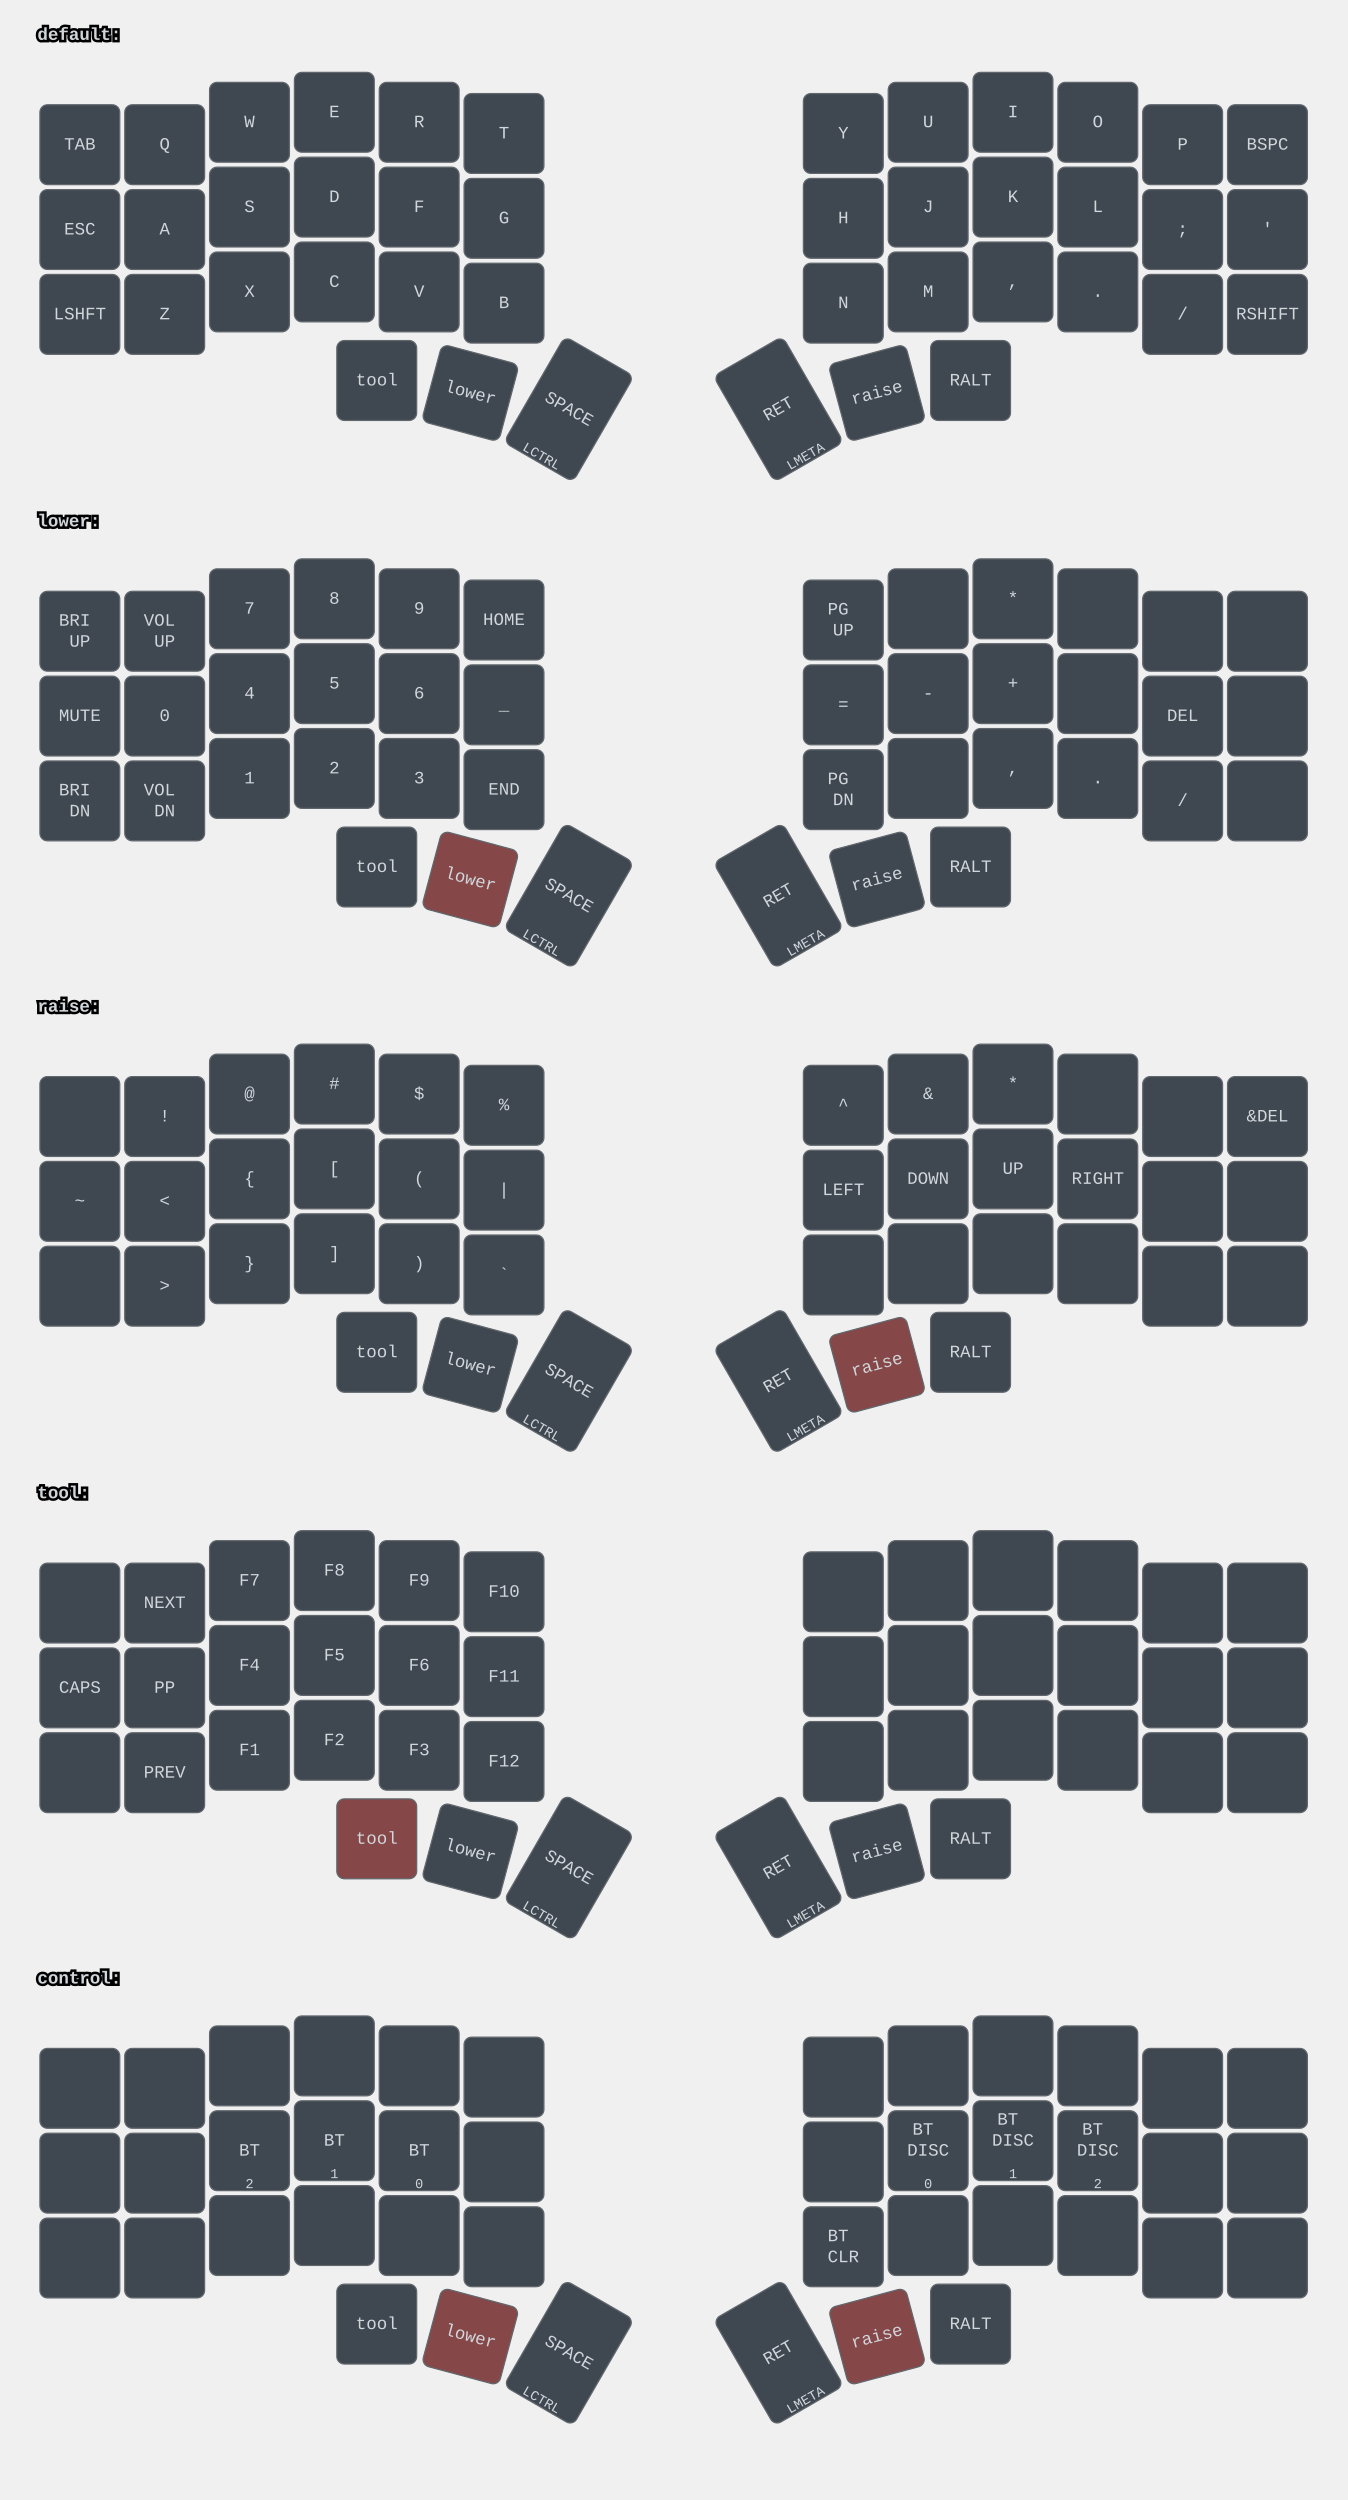
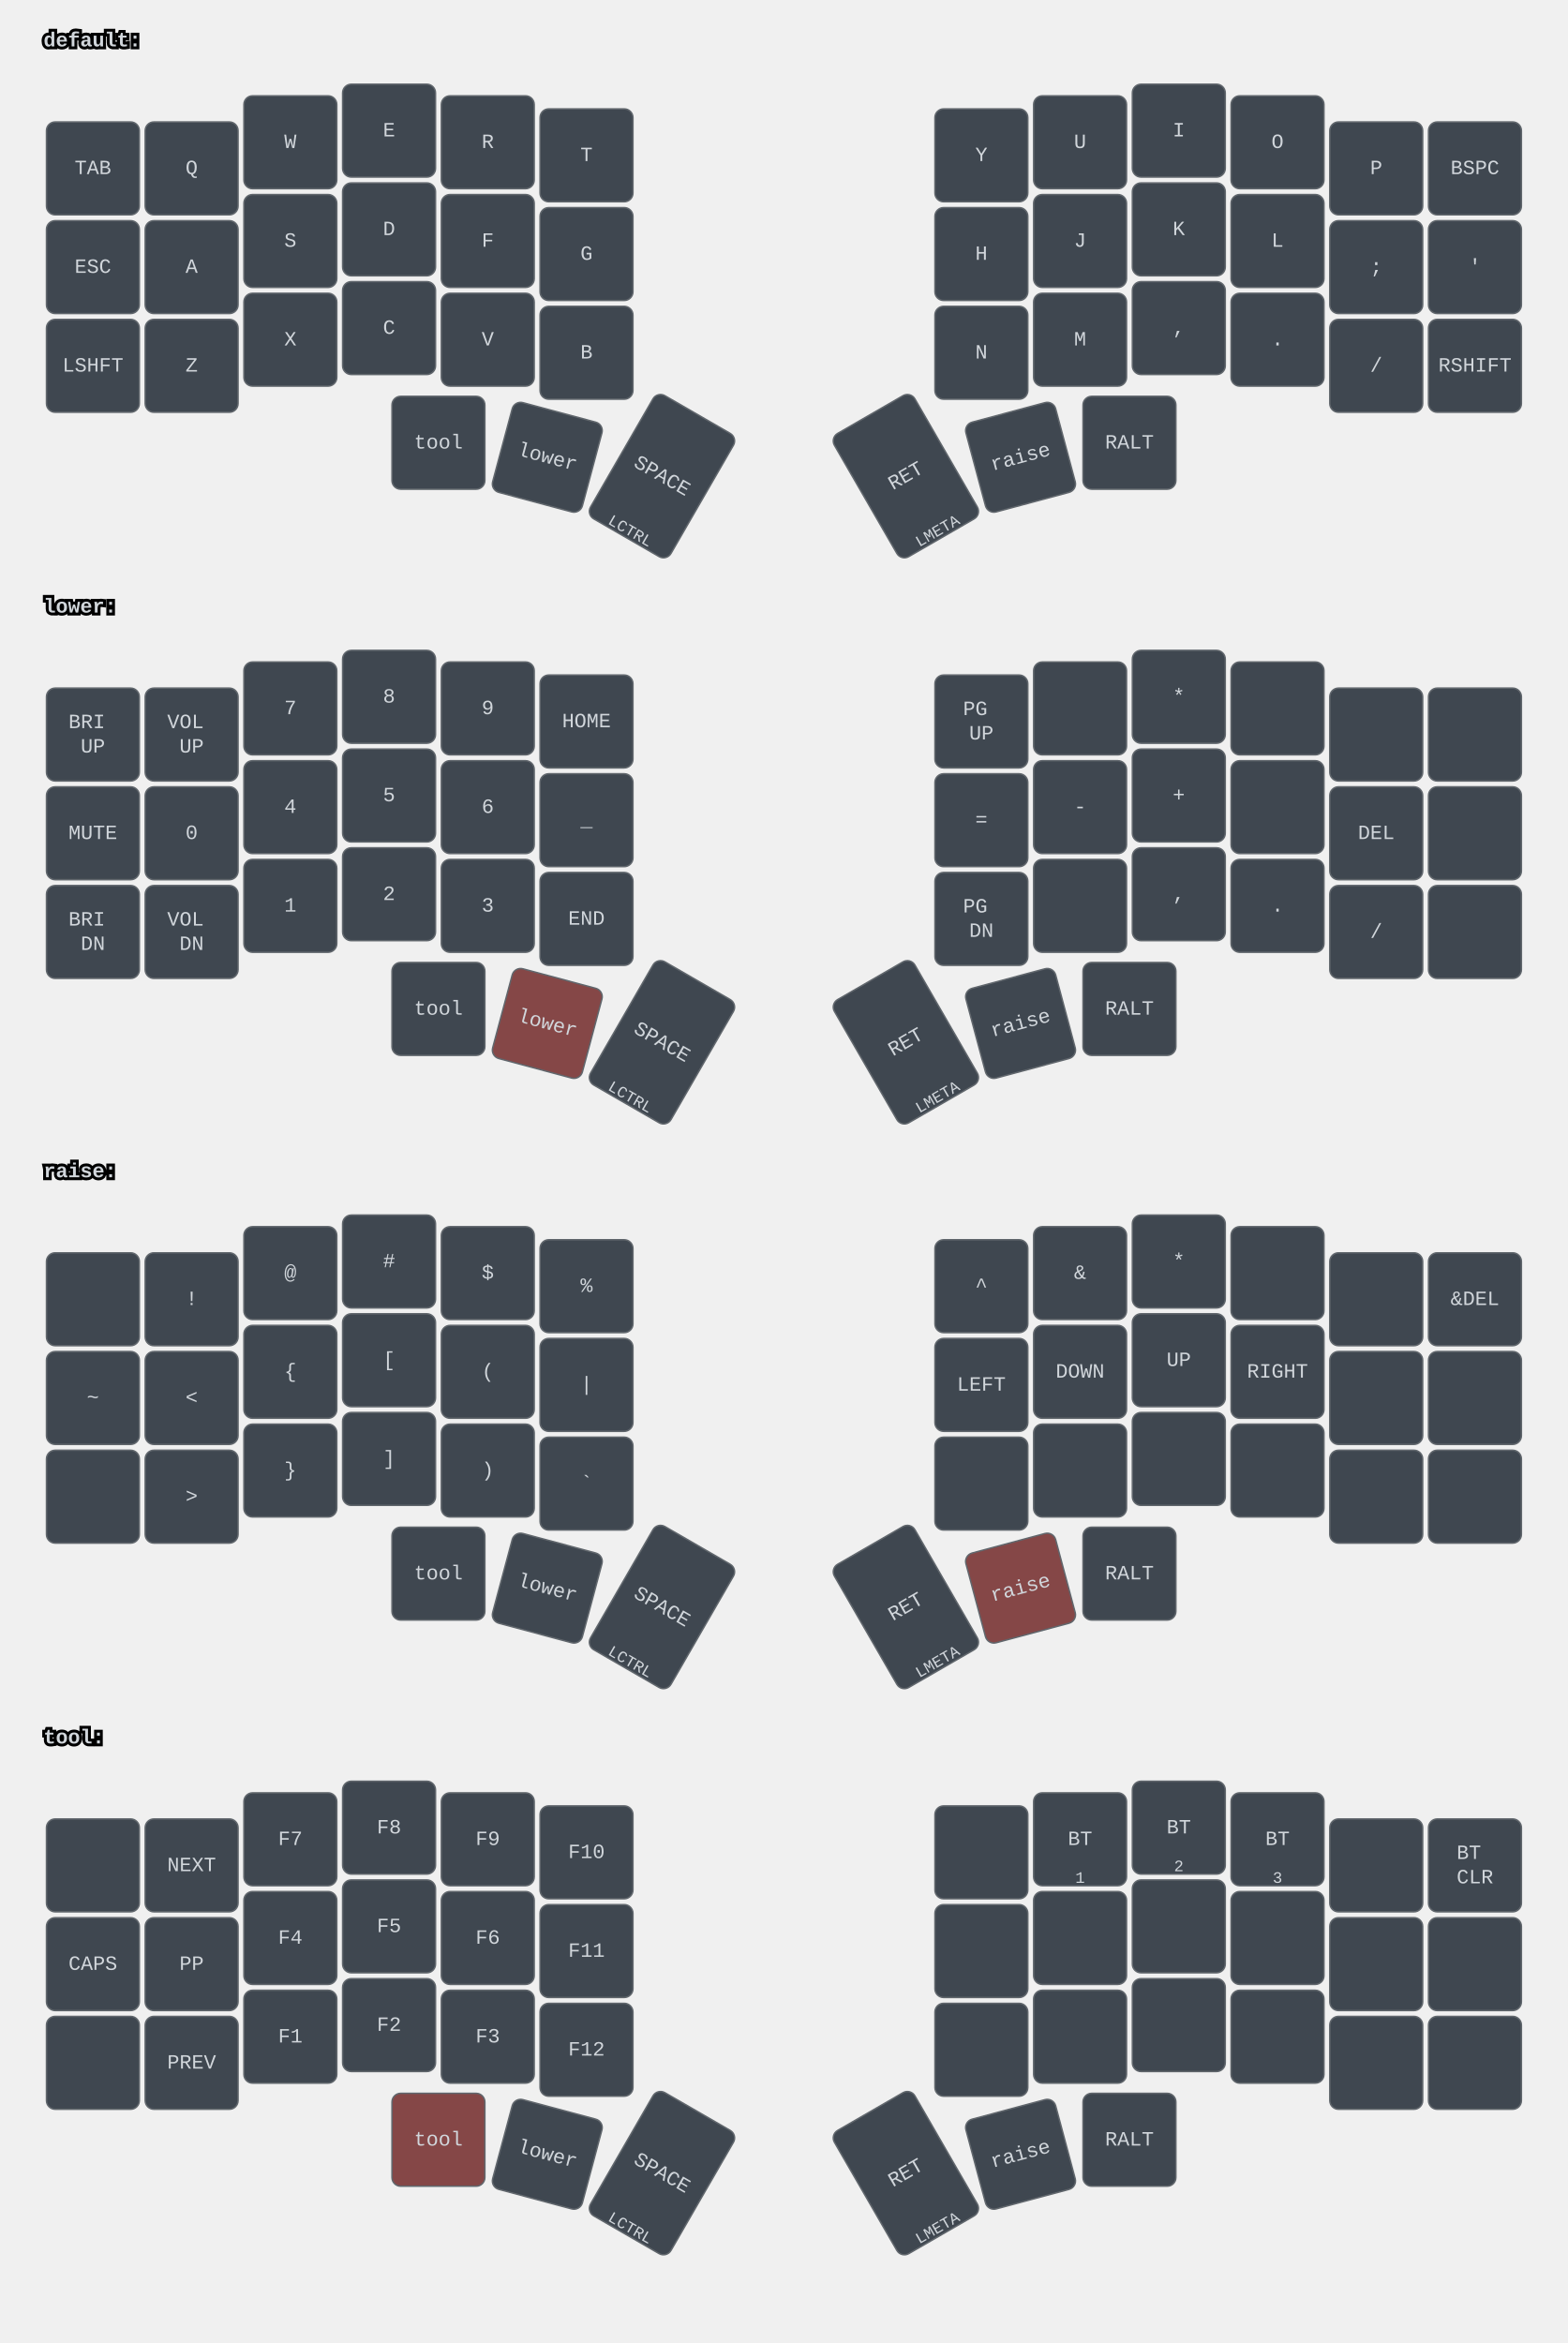
- <svg xmlns="http://www.w3.org/2000/svg" width="1080" height="2004" viewBox="0 0 1080 2004" class="keymap">
+ <svg xmlns="http://www.w3.org/2000/svg" width="1080" height="1614" viewBox="0 0 1080 1614" class="keymap">
  <style>/* inherit to force styles through use tags */
svg path {
    fill: inherit;
}

/* font and background color specifications */
svg.keymap {
    font-family: SFMono-Regular,Consolas,Liberation Mono,Menlo,monospace;
    font-size: 14px;
    font-kerning: normal;
    text-rendering: optimizeLegibility;
    fill: #24292e;
}

/* default key styling */
rect.key {
    fill: #f6f8fa;
}

rect.key, rect.combo {
    stroke: #c9cccf;
    stroke-width: 1;
}

/* default key side styling, only used is draw_key_sides is set */
rect.side {
    filter: brightness(90%);
}

/* color accent for combo boxes */
rect.combo, rect.combo-separate {
    fill: #cdf;
}

/* color accent for held keys */
rect.held, rect.combo.held {
    fill: #fdd;
}

/* color accent for ghost (optional) keys */
rect.ghost, rect.combo.ghost {
    stroke-dasharray: 4, 4;
    stroke-width: 2;
}

text {
    text-anchor: middle;
    dominant-baseline: middle;
}

/* styling for layer labels */
text.label {
    font-weight: bold;
    text-anchor: start;
    stroke: white;
    stroke-width: 4;
    paint-order: stroke;
}

/* styling for optional footer */
text.footer {
    text-anchor: end;
    dominant-baseline: auto;
    stroke: white;
    stroke-width: 4;
    paint-order: stroke;
}

/* styling for combo tap, and key hold/shifted label text */
text.combo, text.hold, text.shifted {
    font-size: 11px;
}

text.hold {
    text-anchor: middle;
    dominant-baseline: auto;
}

text.shifted {
    text-anchor: middle;
    dominant-baseline: hanging;
}

/* styling for hold/shifted label text in combo box */
text.combo.hold, text.combo.shifted {
    font-size: 8px;
}

/* lighter symbol for transparent keys */
text.trans {
    fill: #7b7e81;
}

/* styling for combo dendrons */
path.combo {
    stroke-width: 1;
    stroke: gray;
    fill: none;
}

/* Start Tabler Icons Cleanup */
/* cannot use height/width with glyphs */
.icon-tabler &gt; path {
    fill: inherit;
    stroke: inherit;
    stroke-width: 2;
}
/* hide tabler's default box */
.icon-tabler &gt; path[stroke="none"][fill="none"] {
    visibility: hidden;
}
/* End Tabler Icons Cleanup */

svg.keymap { fill: #d1d6db; }
rect.key { fill: #3f4750; }
rect.key, rect.combo { stroke: #60666c; }
rect.combo, rect.combo-separate { fill: #1f3d7a; }
rect.held, rect.combo.held { fill: #854747; }
text.label, text.footer { stroke: black; }
text.trans { fill: #7e8184; }
path.combo { stroke: #7f7f7f; }
</style>
  <g transform="translate(30, 0)" class="layer-default">
    <text x="0" y="28" class="label">default:</text>
    <g transform="translate(0, 56)">
      <g transform="translate(34, 60)" class="key keypos-0">
        <rect rx="6" ry="6" x="-32" y="-32" width="64" height="64" class="key" />
        <text x="0" y="0" class="key tap">TAB</text>
      </g>
      <g transform="translate(102, 60)" class="key keypos-1">
        <rect rx="6" ry="6" x="-32" y="-32" width="64" height="64" class="key" />
        <text x="0" y="0" class="key tap">Q</text>
      </g>
      <g transform="translate(170, 42)" class="key keypos-2">
        <rect rx="6" ry="6" x="-32" y="-32" width="64" height="64" class="key" />
        <text x="0" y="0" class="key tap">W</text>
      </g>
      <g transform="translate(238, 34)" class="key keypos-3">
        <rect rx="6" ry="6" x="-32" y="-32" width="64" height="64" class="key" />
        <text x="0" y="0" class="key tap">E</text>
      </g>
      <g transform="translate(306, 42)" class="key keypos-4">
        <rect rx="6" ry="6" x="-32" y="-32" width="64" height="64" class="key" />
        <text x="0" y="0" class="key tap">R</text>
      </g>
      <g transform="translate(374, 51)" class="key keypos-5">
        <rect rx="6" ry="6" x="-32" y="-32" width="64" height="64" class="key" />
        <text x="0" y="0" class="key tap">T</text>
      </g>
      <g transform="translate(646, 51)" class="key keypos-6">
        <rect rx="6" ry="6" x="-32" y="-32" width="64" height="64" class="key" />
        <text x="0" y="0" class="key tap">Y</text>
      </g>
      <g transform="translate(714, 42)" class="key keypos-7">
        <rect rx="6" ry="6" x="-32" y="-32" width="64" height="64" class="key" />
        <text x="0" y="0" class="key tap">U</text>
      </g>
      <g transform="translate(782, 34)" class="key keypos-8">
        <rect rx="6" ry="6" x="-32" y="-32" width="64" height="64" class="key" />
        <text x="0" y="0" class="key tap">I</text>
      </g>
      <g transform="translate(850, 42)" class="key keypos-9">
        <rect rx="6" ry="6" x="-32" y="-32" width="64" height="64" class="key" />
        <text x="0" y="0" class="key tap">O</text>
      </g>
      <g transform="translate(918, 60)" class="key keypos-10">
        <rect rx="6" ry="6" x="-32" y="-32" width="64" height="64" class="key" />
        <text x="0" y="0" class="key tap">P</text>
      </g>
      <g transform="translate(986, 60)" class="key keypos-11">
        <rect rx="6" ry="6" x="-32" y="-32" width="64" height="64" class="key" />
        <text x="0" y="0" class="key tap">BSPC</text>
      </g>
      <g transform="translate(34, 128)" class="key keypos-12">
        <rect rx="6" ry="6" x="-32" y="-32" width="64" height="64" class="key" />
        <text x="0" y="0" class="key tap">ESC</text>
      </g>
      <g transform="translate(102, 128)" class="key keypos-13">
        <rect rx="6" ry="6" x="-32" y="-32" width="64" height="64" class="key" />
        <text x="0" y="0" class="key tap">A</text>
      </g>
      <g transform="translate(170, 110)" class="key keypos-14">
        <rect rx="6" ry="6" x="-32" y="-32" width="64" height="64" class="key" />
        <text x="0" y="0" class="key tap">S</text>
      </g>
      <g transform="translate(238, 102)" class="key keypos-15">
        <rect rx="6" ry="6" x="-32" y="-32" width="64" height="64" class="key" />
        <text x="0" y="0" class="key tap">D</text>
      </g>
      <g transform="translate(306, 110)" class="key keypos-16">
        <rect rx="6" ry="6" x="-32" y="-32" width="64" height="64" class="key" />
        <text x="0" y="0" class="key tap">F</text>
      </g>
      <g transform="translate(374, 119)" class="key keypos-17">
        <rect rx="6" ry="6" x="-32" y="-32" width="64" height="64" class="key" />
        <text x="0" y="0" class="key tap">G</text>
      </g>
      <g transform="translate(646, 119)" class="key keypos-18">
        <rect rx="6" ry="6" x="-32" y="-32" width="64" height="64" class="key" />
        <text x="0" y="0" class="key tap">H</text>
      </g>
      <g transform="translate(714, 110)" class="key keypos-19">
        <rect rx="6" ry="6" x="-32" y="-32" width="64" height="64" class="key" />
        <text x="0" y="0" class="key tap">J</text>
      </g>
      <g transform="translate(782, 102)" class="key keypos-20">
        <rect rx="6" ry="6" x="-32" y="-32" width="64" height="64" class="key" />
        <text x="0" y="0" class="key tap">K</text>
      </g>
      <g transform="translate(850, 110)" class="key keypos-21">
        <rect rx="6" ry="6" x="-32" y="-32" width="64" height="64" class="key" />
        <text x="0" y="0" class="key tap">L</text>
      </g>
      <g transform="translate(918, 128)" class="key keypos-22">
        <rect rx="6" ry="6" x="-32" y="-32" width="64" height="64" class="key" />
        <text x="0" y="0" class="key tap">;</text>
      </g>
      <g transform="translate(986, 128)" class="key keypos-23">
        <rect rx="6" ry="6" x="-32" y="-32" width="64" height="64" class="key" />
        <text x="0" y="0" class="key tap">'</text>
      </g>
      <g transform="translate(34, 196)" class="key keypos-24">
        <rect rx="6" ry="6" x="-32" y="-32" width="64" height="64" class="key" />
        <text x="0" y="0" class="key tap">LSHFT</text>
      </g>
      <g transform="translate(102, 196)" class="key keypos-25">
        <rect rx="6" ry="6" x="-32" y="-32" width="64" height="64" class="key" />
        <text x="0" y="0" class="key tap">Z</text>
      </g>
      <g transform="translate(170, 178)" class="key keypos-26">
        <rect rx="6" ry="6" x="-32" y="-32" width="64" height="64" class="key" />
        <text x="0" y="0" class="key tap">X</text>
      </g>
      <g transform="translate(238, 170)" class="key keypos-27">
        <rect rx="6" ry="6" x="-32" y="-32" width="64" height="64" class="key" />
        <text x="0" y="0" class="key tap">C</text>
      </g>
      <g transform="translate(306, 178)" class="key keypos-28">
        <rect rx="6" ry="6" x="-32" y="-32" width="64" height="64" class="key" />
        <text x="0" y="0" class="key tap">V</text>
      </g>
      <g transform="translate(374, 187)" class="key keypos-29">
        <rect rx="6" ry="6" x="-32" y="-32" width="64" height="64" class="key" />
        <text x="0" y="0" class="key tap">B</text>
      </g>
      <g transform="translate(646, 187)" class="key keypos-30">
        <rect rx="6" ry="6" x="-32" y="-32" width="64" height="64" class="key" />
        <text x="0" y="0" class="key tap">N</text>
      </g>
      <g transform="translate(714, 178)" class="key keypos-31">
        <rect rx="6" ry="6" x="-32" y="-32" width="64" height="64" class="key" />
        <text x="0" y="0" class="key tap">M</text>
      </g>
      <g transform="translate(782, 170)" class="key keypos-32">
        <rect rx="6" ry="6" x="-32" y="-32" width="64" height="64" class="key" />
        <text x="0" y="0" class="key tap">,</text>
      </g>
      <g transform="translate(850, 178)" class="key keypos-33">
        <rect rx="6" ry="6" x="-32" y="-32" width="64" height="64" class="key" />
        <text x="0" y="0" class="key tap">.</text>
      </g>
      <g transform="translate(918, 196)" class="key keypos-34">
        <rect rx="6" ry="6" x="-32" y="-32" width="64" height="64" class="key" />
        <text x="0" y="0" class="key tap">/</text>
      </g>
      <g transform="translate(986, 196)" class="key keypos-35">
        <rect rx="6" ry="6" x="-32" y="-32" width="64" height="64" class="key" />
        <text x="0" y="0" class="key tap">RSHIFT</text>
      </g>
      <g transform="translate(272, 249)" class="key keypos-36">
        <rect rx="6" ry="6" x="-32" y="-32" width="64" height="64" class="key" />
        <text x="0" y="0" class="key tap">tool</text>
      </g>
      <g transform="translate(347, 259) rotate(15.0)" class="key keypos-37">
        <rect rx="6" ry="6" x="-32" y="-32" width="64" height="64" class="key" />
        <text x="0" y="0" class="key tap">lower</text>
      </g>
      <g transform="translate(426, 272) rotate(30.0)" class="key keypos-38">
        <rect rx="6" ry="6" x="-32" y="-49" width="64" height="98" class="key" />
        <text x="0" y="0" class="key tap">SPACE</text>
        <text x="0" y="47" class="key hold">LCTRL</text>
      </g>
      <g transform="translate(594, 272) rotate(-30.0)" class="key keypos-39">
        <rect rx="6" ry="6" x="-32" y="-49" width="64" height="98" class="key" />
        <text x="0" y="0" class="key tap">RET</text>
        <text x="0" y="47" class="key hold">LMETA</text>
      </g>
      <g transform="translate(673, 259) rotate(-15.0)" class="key keypos-40">
        <rect rx="6" ry="6" x="-32" y="-32" width="64" height="64" class="key" />
        <text x="0" y="0" class="key tap">raise</text>
      </g>
      <g transform="translate(748, 249)" class="key keypos-41">
        <rect rx="6" ry="6" x="-32" y="-32" width="64" height="64" class="key" />
        <text x="0" y="0" class="key tap">RALT</text>
      </g>
    </g>
  </g>
  <g transform="translate(30, 390)" class="layer-lower">
    <text x="0" y="28" class="label">lower:</text>
    <g transform="translate(0, 56)">
      <g transform="translate(34, 60)" class="key keypos-0">
        <rect rx="6" ry="6" x="-32" y="-32" width="64" height="64" class="key" />
        <text x="0" y="0" class="key tap">
          <tspan x="0" dy="-0.6em">BRI</tspan>
          <tspan x="0" dy="1.2em">UP</tspan>
        </text>
      </g>
      <g transform="translate(102, 60)" class="key keypos-1">
        <rect rx="6" ry="6" x="-32" y="-32" width="64" height="64" class="key" />
        <text x="0" y="0" class="key tap">
          <tspan x="0" dy="-0.6em">VOL</tspan>
          <tspan x="0" dy="1.2em">UP</tspan>
        </text>
      </g>
      <g transform="translate(170, 42)" class="key keypos-2">
        <rect rx="6" ry="6" x="-32" y="-32" width="64" height="64" class="key" />
        <text x="0" y="0" class="key tap">7</text>
      </g>
      <g transform="translate(238, 34)" class="key keypos-3">
        <rect rx="6" ry="6" x="-32" y="-32" width="64" height="64" class="key" />
        <text x="0" y="0" class="key tap">8</text>
      </g>
      <g transform="translate(306, 42)" class="key keypos-4">
        <rect rx="6" ry="6" x="-32" y="-32" width="64" height="64" class="key" />
        <text x="0" y="0" class="key tap">9</text>
      </g>
      <g transform="translate(374, 51)" class="key keypos-5">
        <rect rx="6" ry="6" x="-32" y="-32" width="64" height="64" class="key" />
        <text x="0" y="0" class="key tap">HOME</text>
      </g>
      <g transform="translate(646, 51)" class="key keypos-6">
        <rect rx="6" ry="6" x="-32" y="-32" width="64" height="64" class="key" />
        <text x="0" y="0" class="key tap">
          <tspan x="0" dy="-0.6em">PG</tspan>
          <tspan x="0" dy="1.2em">UP</tspan>
        </text>
      </g>
      <g transform="translate(714, 42)" class="key keypos-7">
        <rect rx="6" ry="6" x="-32" y="-32" width="64" height="64" class="key" />
      </g>
      <g transform="translate(782, 34)" class="key keypos-8">
        <rect rx="6" ry="6" x="-32" y="-32" width="64" height="64" class="key" />
        <text x="0" y="0" class="key tap">*</text>
      </g>
      <g transform="translate(850, 42)" class="key keypos-9">
        <rect rx="6" ry="6" x="-32" y="-32" width="64" height="64" class="key" />
      </g>
      <g transform="translate(918, 60)" class="key keypos-10">
        <rect rx="6" ry="6" x="-32" y="-32" width="64" height="64" class="key" />
      </g>
      <g transform="translate(986, 60)" class="key keypos-11">
        <rect rx="6" ry="6" x="-32" y="-32" width="64" height="64" class="key" />
      </g>
      <g transform="translate(34, 128)" class="key keypos-12">
        <rect rx="6" ry="6" x="-32" y="-32" width="64" height="64" class="key" />
        <text x="0" y="0" class="key tap">MUTE</text>
      </g>
      <g transform="translate(102, 128)" class="key keypos-13">
        <rect rx="6" ry="6" x="-32" y="-32" width="64" height="64" class="key" />
        <text x="0" y="0" class="key tap">0</text>
      </g>
      <g transform="translate(170, 110)" class="key keypos-14">
        <rect rx="6" ry="6" x="-32" y="-32" width="64" height="64" class="key" />
        <text x="0" y="0" class="key tap">4</text>
      </g>
      <g transform="translate(238, 102)" class="key keypos-15">
        <rect rx="6" ry="6" x="-32" y="-32" width="64" height="64" class="key" />
        <text x="0" y="0" class="key tap">5</text>
      </g>
      <g transform="translate(306, 110)" class="key keypos-16">
        <rect rx="6" ry="6" x="-32" y="-32" width="64" height="64" class="key" />
        <text x="0" y="0" class="key tap">6</text>
      </g>
      <g transform="translate(374, 119)" class="key keypos-17">
        <rect rx="6" ry="6" x="-32" y="-32" width="64" height="64" class="key" />
        <text x="0" y="0" class="key tap">_</text>
      </g>
      <g transform="translate(646, 119)" class="key keypos-18">
        <rect rx="6" ry="6" x="-32" y="-32" width="64" height="64" class="key" />
        <text x="0" y="0" class="key tap">=</text>
      </g>
      <g transform="translate(714, 110)" class="key keypos-19">
        <rect rx="6" ry="6" x="-32" y="-32" width="64" height="64" class="key" />
        <text x="0" y="0" class="key tap">-</text>
      </g>
      <g transform="translate(782, 102)" class="key keypos-20">
        <rect rx="6" ry="6" x="-32" y="-32" width="64" height="64" class="key" />
        <text x="0" y="0" class="key tap">+</text>
      </g>
      <g transform="translate(850, 110)" class="key keypos-21">
        <rect rx="6" ry="6" x="-32" y="-32" width="64" height="64" class="key" />
      </g>
      <g transform="translate(918, 128)" class="key keypos-22">
        <rect rx="6" ry="6" x="-32" y="-32" width="64" height="64" class="key" />
        <text x="0" y="0" class="key tap">DEL</text>
      </g>
      <g transform="translate(986, 128)" class="key keypos-23">
        <rect rx="6" ry="6" x="-32" y="-32" width="64" height="64" class="key" />
      </g>
      <g transform="translate(34, 196)" class="key keypos-24">
        <rect rx="6" ry="6" x="-32" y="-32" width="64" height="64" class="key" />
        <text x="0" y="0" class="key tap">
          <tspan x="0" dy="-0.6em">BRI</tspan>
          <tspan x="0" dy="1.2em">DN</tspan>
        </text>
      </g>
      <g transform="translate(102, 196)" class="key keypos-25">
        <rect rx="6" ry="6" x="-32" y="-32" width="64" height="64" class="key" />
        <text x="0" y="0" class="key tap">
          <tspan x="0" dy="-0.6em">VOL</tspan>
          <tspan x="0" dy="1.2em">DN</tspan>
        </text>
      </g>
      <g transform="translate(170, 178)" class="key keypos-26">
        <rect rx="6" ry="6" x="-32" y="-32" width="64" height="64" class="key" />
        <text x="0" y="0" class="key tap">1</text>
      </g>
      <g transform="translate(238, 170)" class="key keypos-27">
        <rect rx="6" ry="6" x="-32" y="-32" width="64" height="64" class="key" />
        <text x="0" y="0" class="key tap">2</text>
      </g>
      <g transform="translate(306, 178)" class="key keypos-28">
        <rect rx="6" ry="6" x="-32" y="-32" width="64" height="64" class="key" />
        <text x="0" y="0" class="key tap">3</text>
      </g>
      <g transform="translate(374, 187)" class="key keypos-29">
        <rect rx="6" ry="6" x="-32" y="-32" width="64" height="64" class="key" />
        <text x="0" y="0" class="key tap">END</text>
      </g>
      <g transform="translate(646, 187)" class="key keypos-30">
        <rect rx="6" ry="6" x="-32" y="-32" width="64" height="64" class="key" />
        <text x="0" y="0" class="key tap">
          <tspan x="0" dy="-0.6em">PG</tspan>
          <tspan x="0" dy="1.2em">DN</tspan>
        </text>
      </g>
      <g transform="translate(714, 178)" class="key keypos-31">
        <rect rx="6" ry="6" x="-32" y="-32" width="64" height="64" class="key" />
      </g>
      <g transform="translate(782, 170)" class="key keypos-32">
        <rect rx="6" ry="6" x="-32" y="-32" width="64" height="64" class="key" />
        <text x="0" y="0" class="key tap">,</text>
      </g>
      <g transform="translate(850, 178)" class="key keypos-33">
        <rect rx="6" ry="6" x="-32" y="-32" width="64" height="64" class="key" />
        <text x="0" y="0" class="key tap">.</text>
      </g>
      <g transform="translate(918, 196)" class="key keypos-34">
        <rect rx="6" ry="6" x="-32" y="-32" width="64" height="64" class="key" />
        <text x="0" y="0" class="key tap">/</text>
      </g>
      <g transform="translate(986, 196)" class="key keypos-35">
        <rect rx="6" ry="6" x="-32" y="-32" width="64" height="64" class="key" />
      </g>
      <g transform="translate(272, 249)" class="key keypos-36">
        <rect rx="6" ry="6" x="-32" y="-32" width="64" height="64" class="key" />
        <text x="0" y="0" class="key tap">tool</text>
      </g>
      <g transform="translate(347, 259) rotate(15.0)" class="key held keypos-37">
        <rect rx="6" ry="6" x="-32" y="-32" width="64" height="64" class="key held" />
        <text x="0" y="0" class="key held tap">lower</text>
      </g>
      <g transform="translate(426, 272) rotate(30.0)" class="key keypos-38">
        <rect rx="6" ry="6" x="-32" y="-49" width="64" height="98" class="key" />
        <text x="0" y="0" class="key tap">SPACE</text>
        <text x="0" y="47" class="key hold">LCTRL</text>
      </g>
      <g transform="translate(594, 272) rotate(-30.0)" class="key keypos-39">
        <rect rx="6" ry="6" x="-32" y="-49" width="64" height="98" class="key" />
        <text x="0" y="0" class="key tap">RET</text>
        <text x="0" y="47" class="key hold">LMETA</text>
      </g>
      <g transform="translate(673, 259) rotate(-15.0)" class="key keypos-40">
        <rect rx="6" ry="6" x="-32" y="-32" width="64" height="64" class="key" />
        <text x="0" y="0" class="key tap">raise</text>
      </g>
      <g transform="translate(748, 249)" class="key keypos-41">
        <rect rx="6" ry="6" x="-32" y="-32" width="64" height="64" class="key" />
        <text x="0" y="0" class="key tap">RALT</text>
      </g>
    </g>
  </g>
  <g transform="translate(30, 779)" class="layer-raise">
    <text x="0" y="28" class="label">raise:</text>
    <g transform="translate(0, 56)">
      <g transform="translate(34, 60)" class="key keypos-0">
        <rect rx="6" ry="6" x="-32" y="-32" width="64" height="64" class="key" />
      </g>
      <g transform="translate(102, 60)" class="key keypos-1">
        <rect rx="6" ry="6" x="-32" y="-32" width="64" height="64" class="key" />
        <text x="0" y="0" class="key tap">!</text>
      </g>
      <g transform="translate(170, 42)" class="key keypos-2">
        <rect rx="6" ry="6" x="-32" y="-32" width="64" height="64" class="key" />
        <text x="0" y="0" class="key tap">@</text>
      </g>
      <g transform="translate(238, 34)" class="key keypos-3">
        <rect rx="6" ry="6" x="-32" y="-32" width="64" height="64" class="key" />
        <text x="0" y="0" class="key tap">#</text>
      </g>
      <g transform="translate(306, 42)" class="key keypos-4">
        <rect rx="6" ry="6" x="-32" y="-32" width="64" height="64" class="key" />
        <text x="0" y="0" class="key tap">$</text>
      </g>
      <g transform="translate(374, 51)" class="key keypos-5">
        <rect rx="6" ry="6" x="-32" y="-32" width="64" height="64" class="key" />
        <text x="0" y="0" class="key tap">%</text>
      </g>
      <g transform="translate(646, 51)" class="key keypos-6">
        <rect rx="6" ry="6" x="-32" y="-32" width="64" height="64" class="key" />
        <text x="0" y="0" class="key tap">^</text>
      </g>
      <g transform="translate(714, 42)" class="key keypos-7">
        <rect rx="6" ry="6" x="-32" y="-32" width="64" height="64" class="key" />
        <text x="0" y="0" class="key tap">&amp;</text>
      </g>
      <g transform="translate(782, 34)" class="key keypos-8">
        <rect rx="6" ry="6" x="-32" y="-32" width="64" height="64" class="key" />
        <text x="0" y="0" class="key tap">*</text>
      </g>
      <g transform="translate(850, 42)" class="key keypos-9">
        <rect rx="6" ry="6" x="-32" y="-32" width="64" height="64" class="key" />
      </g>
      <g transform="translate(918, 60)" class="key keypos-10">
        <rect rx="6" ry="6" x="-32" y="-32" width="64" height="64" class="key" />
      </g>
      <g transform="translate(986, 60)" class="key keypos-11">
        <rect rx="6" ry="6" x="-32" y="-32" width="64" height="64" class="key" />
        <text x="0" y="0" class="key tap">&amp;DEL</text>
      </g>
      <g transform="translate(34, 128)" class="key keypos-12">
        <rect rx="6" ry="6" x="-32" y="-32" width="64" height="64" class="key" />
        <text x="0" y="0" class="key tap">~</text>
      </g>
      <g transform="translate(102, 128)" class="key keypos-13">
        <rect rx="6" ry="6" x="-32" y="-32" width="64" height="64" class="key" />
        <text x="0" y="0" class="key tap">&lt;</text>
      </g>
      <g transform="translate(170, 110)" class="key keypos-14">
        <rect rx="6" ry="6" x="-32" y="-32" width="64" height="64" class="key" />
        <text x="0" y="0" class="key tap">{</text>
      </g>
      <g transform="translate(238, 102)" class="key keypos-15">
        <rect rx="6" ry="6" x="-32" y="-32" width="64" height="64" class="key" />
        <text x="0" y="0" class="key tap">[</text>
      </g>
      <g transform="translate(306, 110)" class="key keypos-16">
        <rect rx="6" ry="6" x="-32" y="-32" width="64" height="64" class="key" />
        <text x="0" y="0" class="key tap">(</text>
      </g>
      <g transform="translate(374, 119)" class="key keypos-17">
        <rect rx="6" ry="6" x="-32" y="-32" width="64" height="64" class="key" />
        <text x="0" y="0" class="key tap">|</text>
      </g>
      <g transform="translate(646, 119)" class="key keypos-18">
        <rect rx="6" ry="6" x="-32" y="-32" width="64" height="64" class="key" />
        <text x="0" y="0" class="key tap">LEFT</text>
      </g>
      <g transform="translate(714, 110)" class="key keypos-19">
        <rect rx="6" ry="6" x="-32" y="-32" width="64" height="64" class="key" />
        <text x="0" y="0" class="key tap">DOWN</text>
      </g>
      <g transform="translate(782, 102)" class="key keypos-20">
        <rect rx="6" ry="6" x="-32" y="-32" width="64" height="64" class="key" />
        <text x="0" y="0" class="key tap">UP</text>
      </g>
      <g transform="translate(850, 110)" class="key keypos-21">
        <rect rx="6" ry="6" x="-32" y="-32" width="64" height="64" class="key" />
        <text x="0" y="0" class="key tap">RIGHT</text>
      </g>
      <g transform="translate(918, 128)" class="key keypos-22">
        <rect rx="6" ry="6" x="-32" y="-32" width="64" height="64" class="key" />
      </g>
      <g transform="translate(986, 128)" class="key keypos-23">
        <rect rx="6" ry="6" x="-32" y="-32" width="64" height="64" class="key" />
      </g>
      <g transform="translate(34, 196)" class="key keypos-24">
        <rect rx="6" ry="6" x="-32" y="-32" width="64" height="64" class="key" />
      </g>
      <g transform="translate(102, 196)" class="key keypos-25">
        <rect rx="6" ry="6" x="-32" y="-32" width="64" height="64" class="key" />
        <text x="0" y="0" class="key tap">&gt;</text>
      </g>
      <g transform="translate(170, 178)" class="key keypos-26">
        <rect rx="6" ry="6" x="-32" y="-32" width="64" height="64" class="key" />
        <text x="0" y="0" class="key tap">}</text>
      </g>
      <g transform="translate(238, 170)" class="key keypos-27">
        <rect rx="6" ry="6" x="-32" y="-32" width="64" height="64" class="key" />
        <text x="0" y="0" class="key tap">]</text>
      </g>
      <g transform="translate(306, 178)" class="key keypos-28">
        <rect rx="6" ry="6" x="-32" y="-32" width="64" height="64" class="key" />
        <text x="0" y="0" class="key tap">)</text>
      </g>
      <g transform="translate(374, 187)" class="key keypos-29">
        <rect rx="6" ry="6" x="-32" y="-32" width="64" height="64" class="key" />
        <text x="0" y="0" class="key tap">`</text>
      </g>
      <g transform="translate(646, 187)" class="key keypos-30">
        <rect rx="6" ry="6" x="-32" y="-32" width="64" height="64" class="key" />
      </g>
      <g transform="translate(714, 178)" class="key keypos-31">
        <rect rx="6" ry="6" x="-32" y="-32" width="64" height="64" class="key" />
      </g>
      <g transform="translate(782, 170)" class="key keypos-32">
        <rect rx="6" ry="6" x="-32" y="-32" width="64" height="64" class="key" />
      </g>
      <g transform="translate(850, 178)" class="key keypos-33">
        <rect rx="6" ry="6" x="-32" y="-32" width="64" height="64" class="key" />
      </g>
      <g transform="translate(918, 196)" class="key keypos-34">
        <rect rx="6" ry="6" x="-32" y="-32" width="64" height="64" class="key" />
      </g>
      <g transform="translate(986, 196)" class="key keypos-35">
        <rect rx="6" ry="6" x="-32" y="-32" width="64" height="64" class="key" />
      </g>
      <g transform="translate(272, 249)" class="key keypos-36">
        <rect rx="6" ry="6" x="-32" y="-32" width="64" height="64" class="key" />
        <text x="0" y="0" class="key tap">tool</text>
      </g>
      <g transform="translate(347, 259) rotate(15.0)" class="key keypos-37">
        <rect rx="6" ry="6" x="-32" y="-32" width="64" height="64" class="key" />
        <text x="0" y="0" class="key tap">lower</text>
      </g>
      <g transform="translate(426, 272) rotate(30.0)" class="key keypos-38">
        <rect rx="6" ry="6" x="-32" y="-49" width="64" height="98" class="key" />
        <text x="0" y="0" class="key tap">SPACE</text>
        <text x="0" y="47" class="key hold">LCTRL</text>
      </g>
      <g transform="translate(594, 272) rotate(-30.0)" class="key keypos-39">
        <rect rx="6" ry="6" x="-32" y="-49" width="64" height="98" class="key" />
        <text x="0" y="0" class="key tap">RET</text>
        <text x="0" y="47" class="key hold">LMETA</text>
      </g>
      <g transform="translate(673, 259) rotate(-15.0)" class="key held keypos-40">
        <rect rx="6" ry="6" x="-32" y="-32" width="64" height="64" class="key held" />
        <text x="0" y="0" class="key held tap">raise</text>
      </g>
      <g transform="translate(748, 249)" class="key keypos-41">
        <rect rx="6" ry="6" x="-32" y="-32" width="64" height="64" class="key" />
        <text x="0" y="0" class="key tap">RALT</text>
      </g>
    </g>
  </g>
  <g transform="translate(30, 1169)" class="layer-tool">
    <text x="0" y="28" class="label">tool:</text>
    <g transform="translate(0, 56)">
      <g transform="translate(34, 60)" class="key keypos-0">
        <rect rx="6" ry="6" x="-32" y="-32" width="64" height="64" class="key" />
      </g>
      <g transform="translate(102, 60)" class="key keypos-1">
        <rect rx="6" ry="6" x="-32" y="-32" width="64" height="64" class="key" />
        <text x="0" y="0" class="key tap">NEXT</text>
      </g>
      <g transform="translate(170, 42)" class="key keypos-2">
        <rect rx="6" ry="6" x="-32" y="-32" width="64" height="64" class="key" />
        <text x="0" y="0" class="key tap">F7</text>
      </g>
      <g transform="translate(238, 34)" class="key keypos-3">
        <rect rx="6" ry="6" x="-32" y="-32" width="64" height="64" class="key" />
        <text x="0" y="0" class="key tap">F8</text>
      </g>
      <g transform="translate(306, 42)" class="key keypos-4">
        <rect rx="6" ry="6" x="-32" y="-32" width="64" height="64" class="key" />
        <text x="0" y="0" class="key tap">F9</text>
      </g>
      <g transform="translate(374, 51)" class="key keypos-5">
        <rect rx="6" ry="6" x="-32" y="-32" width="64" height="64" class="key" />
        <text x="0" y="0" class="key tap">F10</text>
      </g>
      <g transform="translate(646, 51)" class="key keypos-6">
        <rect rx="6" ry="6" x="-32" y="-32" width="64" height="64" class="key" />
      </g>
      <g transform="translate(714, 42)" class="key keypos-7">
        <rect rx="6" ry="6" x="-32" y="-32" width="64" height="64" class="key" />
+         <text x="0" y="0" class="key tap">BT</text>
+         <text x="0" y="30" class="key hold">1</text>
      </g>
      <g transform="translate(782, 34)" class="key keypos-8">
        <rect rx="6" ry="6" x="-32" y="-32" width="64" height="64" class="key" />
+         <text x="0" y="0" class="key tap">BT</text>
+         <text x="0" y="30" class="key hold">2</text>
      </g>
      <g transform="translate(850, 42)" class="key keypos-9">
        <rect rx="6" ry="6" x="-32" y="-32" width="64" height="64" class="key" />
+         <text x="0" y="0" class="key tap">BT</text>
+         <text x="0" y="30" class="key hold">3</text>
      </g>
      <g transform="translate(918, 60)" class="key keypos-10">
        <rect rx="6" ry="6" x="-32" y="-32" width="64" height="64" class="key" />
      </g>
      <g transform="translate(986, 60)" class="key keypos-11">
        <rect rx="6" ry="6" x="-32" y="-32" width="64" height="64" class="key" />
+         <text x="0" y="0" class="key tap">
+           <tspan x="0" dy="-0.6em">BT</tspan>
+           <tspan x="0" dy="1.2em">CLR</tspan>
+         </text>
      </g>
      <g transform="translate(34, 128)" class="key keypos-12">
        <rect rx="6" ry="6" x="-32" y="-32" width="64" height="64" class="key" />
        <text x="0" y="0" class="key tap">CAPS</text>
      </g>
      <g transform="translate(102, 128)" class="key keypos-13">
        <rect rx="6" ry="6" x="-32" y="-32" width="64" height="64" class="key" />
        <text x="0" y="0" class="key tap">PP</text>
      </g>
      <g transform="translate(170, 110)" class="key keypos-14">
        <rect rx="6" ry="6" x="-32" y="-32" width="64" height="64" class="key" />
        <text x="0" y="0" class="key tap">F4</text>
      </g>
      <g transform="translate(238, 102)" class="key keypos-15">
        <rect rx="6" ry="6" x="-32" y="-32" width="64" height="64" class="key" />
        <text x="0" y="0" class="key tap">F5</text>
      </g>
      <g transform="translate(306, 110)" class="key keypos-16">
        <rect rx="6" ry="6" x="-32" y="-32" width="64" height="64" class="key" />
        <text x="0" y="0" class="key tap">F6</text>
      </g>
      <g transform="translate(374, 119)" class="key keypos-17">
        <rect rx="6" ry="6" x="-32" y="-32" width="64" height="64" class="key" />
        <text x="0" y="0" class="key tap">F11</text>
      </g>
      <g transform="translate(646, 119)" class="key keypos-18">
        <rect rx="6" ry="6" x="-32" y="-32" width="64" height="64" class="key" />
      </g>
      <g transform="translate(714, 110)" class="key keypos-19">
        <rect rx="6" ry="6" x="-32" y="-32" width="64" height="64" class="key" />
      </g>
      <g transform="translate(782, 102)" class="key keypos-20">
        <rect rx="6" ry="6" x="-32" y="-32" width="64" height="64" class="key" />
      </g>
      <g transform="translate(850, 110)" class="key keypos-21">
        <rect rx="6" ry="6" x="-32" y="-32" width="64" height="64" class="key" />
      </g>
      <g transform="translate(918, 128)" class="key keypos-22">
        <rect rx="6" ry="6" x="-32" y="-32" width="64" height="64" class="key" />
      </g>
      <g transform="translate(986, 128)" class="key keypos-23">
        <rect rx="6" ry="6" x="-32" y="-32" width="64" height="64" class="key" />
      </g>
      <g transform="translate(34, 196)" class="key keypos-24">
        <rect rx="6" ry="6" x="-32" y="-32" width="64" height="64" class="key" />
      </g>
      <g transform="translate(102, 196)" class="key keypos-25">
        <rect rx="6" ry="6" x="-32" y="-32" width="64" height="64" class="key" />
        <text x="0" y="0" class="key tap">PREV</text>
      </g>
      <g transform="translate(170, 178)" class="key keypos-26">
        <rect rx="6" ry="6" x="-32" y="-32" width="64" height="64" class="key" />
        <text x="0" y="0" class="key tap">F1</text>
      </g>
      <g transform="translate(238, 170)" class="key keypos-27">
        <rect rx="6" ry="6" x="-32" y="-32" width="64" height="64" class="key" />
        <text x="0" y="0" class="key tap">F2</text>
      </g>
      <g transform="translate(306, 178)" class="key keypos-28">
        <rect rx="6" ry="6" x="-32" y="-32" width="64" height="64" class="key" />
        <text x="0" y="0" class="key tap">F3</text>
      </g>
      <g transform="translate(374, 187)" class="key keypos-29">
        <rect rx="6" ry="6" x="-32" y="-32" width="64" height="64" class="key" />
        <text x="0" y="0" class="key tap">F12</text>
      </g>
      <g transform="translate(646, 187)" class="key keypos-30">
        <rect rx="6" ry="6" x="-32" y="-32" width="64" height="64" class="key" />
      </g>
      <g transform="translate(714, 178)" class="key keypos-31">
        <rect rx="6" ry="6" x="-32" y="-32" width="64" height="64" class="key" />
      </g>
      <g transform="translate(782, 170)" class="key keypos-32">
        <rect rx="6" ry="6" x="-32" y="-32" width="64" height="64" class="key" />
      </g>
      <g transform="translate(850, 178)" class="key keypos-33">
        <rect rx="6" ry="6" x="-32" y="-32" width="64" height="64" class="key" />
      </g>
      <g transform="translate(918, 196)" class="key keypos-34">
        <rect rx="6" ry="6" x="-32" y="-32" width="64" height="64" class="key" />
      </g>
      <g transform="translate(986, 196)" class="key keypos-35">
        <rect rx="6" ry="6" x="-32" y="-32" width="64" height="64" class="key" />
      </g>
      <g transform="translate(272, 249)" class="key held keypos-36">
        <rect rx="6" ry="6" x="-32" y="-32" width="64" height="64" class="key held" />
        <text x="0" y="0" class="key held tap">tool</text>
      </g>
      <g transform="translate(347, 259) rotate(15.0)" class="key keypos-37">
        <rect rx="6" ry="6" x="-32" y="-32" width="64" height="64" class="key" />
        <text x="0" y="0" class="key tap">lower</text>
      </g>
      <g transform="translate(426, 272) rotate(30.0)" class="key keypos-38">
        <rect rx="6" ry="6" x="-32" y="-49" width="64" height="98" class="key" />
        <text x="0" y="0" class="key tap">SPACE</text>
        <text x="0" y="47" class="key hold">LCTRL</text>
      </g>
      <g transform="translate(594, 272) rotate(-30.0)" class="key keypos-39">
        <rect rx="6" ry="6" x="-32" y="-49" width="64" height="98" class="key" />
        <text x="0" y="0" class="key tap">RET</text>
        <text x="0" y="47" class="key hold">LMETA</text>
      </g>
      <g transform="translate(673, 259) rotate(-15.0)" class="key keypos-40">
        <rect rx="6" ry="6" x="-32" y="-32" width="64" height="64" class="key" />
        <text x="0" y="0" class="key tap">raise</text>
      </g>
      <g transform="translate(748, 249)" class="key keypos-41">
        <rect rx="6" ry="6" x="-32" y="-32" width="64" height="64" class="key" />
        <text x="0" y="0" class="key tap">RALT</text>
      </g>
    </g>
  </g>
-   <g transform="translate(30, 1558)" class="layer-control">
-     <text x="0" y="28" class="label">control:</text>
-     <g transform="translate(0, 56)">
-       <g transform="translate(34, 60)" class="key keypos-0">
-         <rect rx="6" ry="6" x="-32" y="-32" width="64" height="64" class="key" />
-       </g>
-       <g transform="translate(102, 60)" class="key keypos-1">
-         <rect rx="6" ry="6" x="-32" y="-32" width="64" height="64" class="key" />
-       </g>
-       <g transform="translate(170, 42)" class="key keypos-2">
-         <rect rx="6" ry="6" x="-32" y="-32" width="64" height="64" class="key" />
-       </g>
-       <g transform="translate(238, 34)" class="key keypos-3">
-         <rect rx="6" ry="6" x="-32" y="-32" width="64" height="64" class="key" />
-       </g>
-       <g transform="translate(306, 42)" class="key keypos-4">
-         <rect rx="6" ry="6" x="-32" y="-32" width="64" height="64" class="key" />
-       </g>
-       <g transform="translate(374, 51)" class="key keypos-5">
-         <rect rx="6" ry="6" x="-32" y="-32" width="64" height="64" class="key" />
-       </g>
-       <g transform="translate(646, 51)" class="key keypos-6">
-         <rect rx="6" ry="6" x="-32" y="-32" width="64" height="64" class="key" />
-       </g>
-       <g transform="translate(714, 42)" class="key keypos-7">
-         <rect rx="6" ry="6" x="-32" y="-32" width="64" height="64" class="key" />
-       </g>
-       <g transform="translate(782, 34)" class="key keypos-8">
-         <rect rx="6" ry="6" x="-32" y="-32" width="64" height="64" class="key" />
-       </g>
-       <g transform="translate(850, 42)" class="key keypos-9">
-         <rect rx="6" ry="6" x="-32" y="-32" width="64" height="64" class="key" />
-       </g>
-       <g transform="translate(918, 60)" class="key keypos-10">
-         <rect rx="6" ry="6" x="-32" y="-32" width="64" height="64" class="key" />
-       </g>
-       <g transform="translate(986, 60)" class="key keypos-11">
-         <rect rx="6" ry="6" x="-32" y="-32" width="64" height="64" class="key" />
-       </g>
-       <g transform="translate(34, 128)" class="key keypos-12">
-         <rect rx="6" ry="6" x="-32" y="-32" width="64" height="64" class="key" />
-       </g>
-       <g transform="translate(102, 128)" class="key keypos-13">
-         <rect rx="6" ry="6" x="-32" y="-32" width="64" height="64" class="key" />
-       </g>
-       <g transform="translate(170, 110)" class="key keypos-14">
-         <rect rx="6" ry="6" x="-32" y="-32" width="64" height="64" class="key" />
-         <text x="0" y="0" class="key tap">BT</text>
-         <text x="0" y="30" class="key hold">2</text>
-       </g>
-       <g transform="translate(238, 102)" class="key keypos-15">
-         <rect rx="6" ry="6" x="-32" y="-32" width="64" height="64" class="key" />
-         <text x="0" y="0" class="key tap">BT</text>
-         <text x="0" y="30" class="key hold">1</text>
-       </g>
-       <g transform="translate(306, 110)" class="key keypos-16">
-         <rect rx="6" ry="6" x="-32" y="-32" width="64" height="64" class="key" />
-         <text x="0" y="0" class="key tap">BT</text>
-         <text x="0" y="30" class="key hold">0</text>
-       </g>
-       <g transform="translate(374, 119)" class="key keypos-17">
-         <rect rx="6" ry="6" x="-32" y="-32" width="64" height="64" class="key" />
-       </g>
-       <g transform="translate(646, 119)" class="key keypos-18">
-         <rect rx="6" ry="6" x="-32" y="-32" width="64" height="64" class="key" />
-       </g>
-       <g transform="translate(714, 110)" class="key keypos-19">
-         <rect rx="6" ry="6" x="-32" y="-32" width="64" height="64" class="key" />
-         <text x="0" y="0" class="key tap">
-           <tspan x="0" dy="-1.2em">BT</tspan>
-           <tspan x="0" dy="1.2em">DISC</tspan>
-         </text>
-         <text x="0" y="30" class="key hold">0</text>
-       </g>
-       <g transform="translate(782, 102)" class="key keypos-20">
-         <rect rx="6" ry="6" x="-32" y="-32" width="64" height="64" class="key" />
-         <text x="0" y="0" class="key tap">
-           <tspan x="0" dy="-1.2em">BT</tspan>
-           <tspan x="0" dy="1.2em">DISC</tspan>
-         </text>
-         <text x="0" y="30" class="key hold">1</text>
-       </g>
-       <g transform="translate(850, 110)" class="key keypos-21">
-         <rect rx="6" ry="6" x="-32" y="-32" width="64" height="64" class="key" />
-         <text x="0" y="0" class="key tap">
-           <tspan x="0" dy="-1.2em">BT</tspan>
-           <tspan x="0" dy="1.2em">DISC</tspan>
-         </text>
-         <text x="0" y="30" class="key hold">2</text>
-       </g>
-       <g transform="translate(918, 128)" class="key keypos-22">
-         <rect rx="6" ry="6" x="-32" y="-32" width="64" height="64" class="key" />
-       </g>
-       <g transform="translate(986, 128)" class="key keypos-23">
-         <rect rx="6" ry="6" x="-32" y="-32" width="64" height="64" class="key" />
-       </g>
-       <g transform="translate(34, 196)" class="key keypos-24">
-         <rect rx="6" ry="6" x="-32" y="-32" width="64" height="64" class="key" />
-       </g>
-       <g transform="translate(102, 196)" class="key keypos-25">
-         <rect rx="6" ry="6" x="-32" y="-32" width="64" height="64" class="key" />
-       </g>
-       <g transform="translate(170, 178)" class="key keypos-26">
-         <rect rx="6" ry="6" x="-32" y="-32" width="64" height="64" class="key" />
-       </g>
-       <g transform="translate(238, 170)" class="key keypos-27">
-         <rect rx="6" ry="6" x="-32" y="-32" width="64" height="64" class="key" />
-       </g>
-       <g transform="translate(306, 178)" class="key keypos-28">
-         <rect rx="6" ry="6" x="-32" y="-32" width="64" height="64" class="key" />
-       </g>
-       <g transform="translate(374, 187)" class="key keypos-29">
-         <rect rx="6" ry="6" x="-32" y="-32" width="64" height="64" class="key" />
-       </g>
-       <g transform="translate(646, 187)" class="key keypos-30">
-         <rect rx="6" ry="6" x="-32" y="-32" width="64" height="64" class="key" />
-         <text x="0" y="0" class="key tap">
-           <tspan x="0" dy="-0.6em">BT</tspan>
-           <tspan x="0" dy="1.2em">CLR</tspan>
-         </text>
-       </g>
-       <g transform="translate(714, 178)" class="key keypos-31">
-         <rect rx="6" ry="6" x="-32" y="-32" width="64" height="64" class="key" />
-       </g>
-       <g transform="translate(782, 170)" class="key keypos-32">
-         <rect rx="6" ry="6" x="-32" y="-32" width="64" height="64" class="key" />
-       </g>
-       <g transform="translate(850, 178)" class="key keypos-33">
-         <rect rx="6" ry="6" x="-32" y="-32" width="64" height="64" class="key" />
-       </g>
-       <g transform="translate(918, 196)" class="key keypos-34">
-         <rect rx="6" ry="6" x="-32" y="-32" width="64" height="64" class="key" />
-       </g>
-       <g transform="translate(986, 196)" class="key keypos-35">
-         <rect rx="6" ry="6" x="-32" y="-32" width="64" height="64" class="key" />
-       </g>
-       <g transform="translate(272, 249)" class="key keypos-36">
-         <rect rx="6" ry="6" x="-32" y="-32" width="64" height="64" class="key" />
-         <text x="0" y="0" class="key tap">tool</text>
-       </g>
-       <g transform="translate(347, 259) rotate(15.0)" class="key held keypos-37">
-         <rect rx="6" ry="6" x="-32" y="-32" width="64" height="64" class="key held" />
-         <text x="0" y="0" class="key held tap">lower</text>
-       </g>
-       <g transform="translate(426, 272) rotate(30.0)" class="key keypos-38">
-         <rect rx="6" ry="6" x="-32" y="-49" width="64" height="98" class="key" />
-         <text x="0" y="0" class="key tap">SPACE</text>
-         <text x="0" y="47" class="key hold">LCTRL</text>
-       </g>
-       <g transform="translate(594, 272) rotate(-30.0)" class="key keypos-39">
-         <rect rx="6" ry="6" x="-32" y="-49" width="64" height="98" class="key" />
-         <text x="0" y="0" class="key tap">RET</text>
-         <text x="0" y="47" class="key hold">LMETA</text>
-       </g>
-       <g transform="translate(673, 259) rotate(-15.0)" class="key held keypos-40">
-         <rect rx="6" ry="6" x="-32" y="-32" width="64" height="64" class="key held" />
-         <text x="0" y="0" class="key held tap">raise</text>
-       </g>
-       <g transform="translate(748, 249)" class="key keypos-41">
-         <rect rx="6" ry="6" x="-32" y="-32" width="64" height="64" class="key" />
-         <text x="0" y="0" class="key tap">RALT</text>
-       </g>
-     </g>
-   </g>
</svg>
